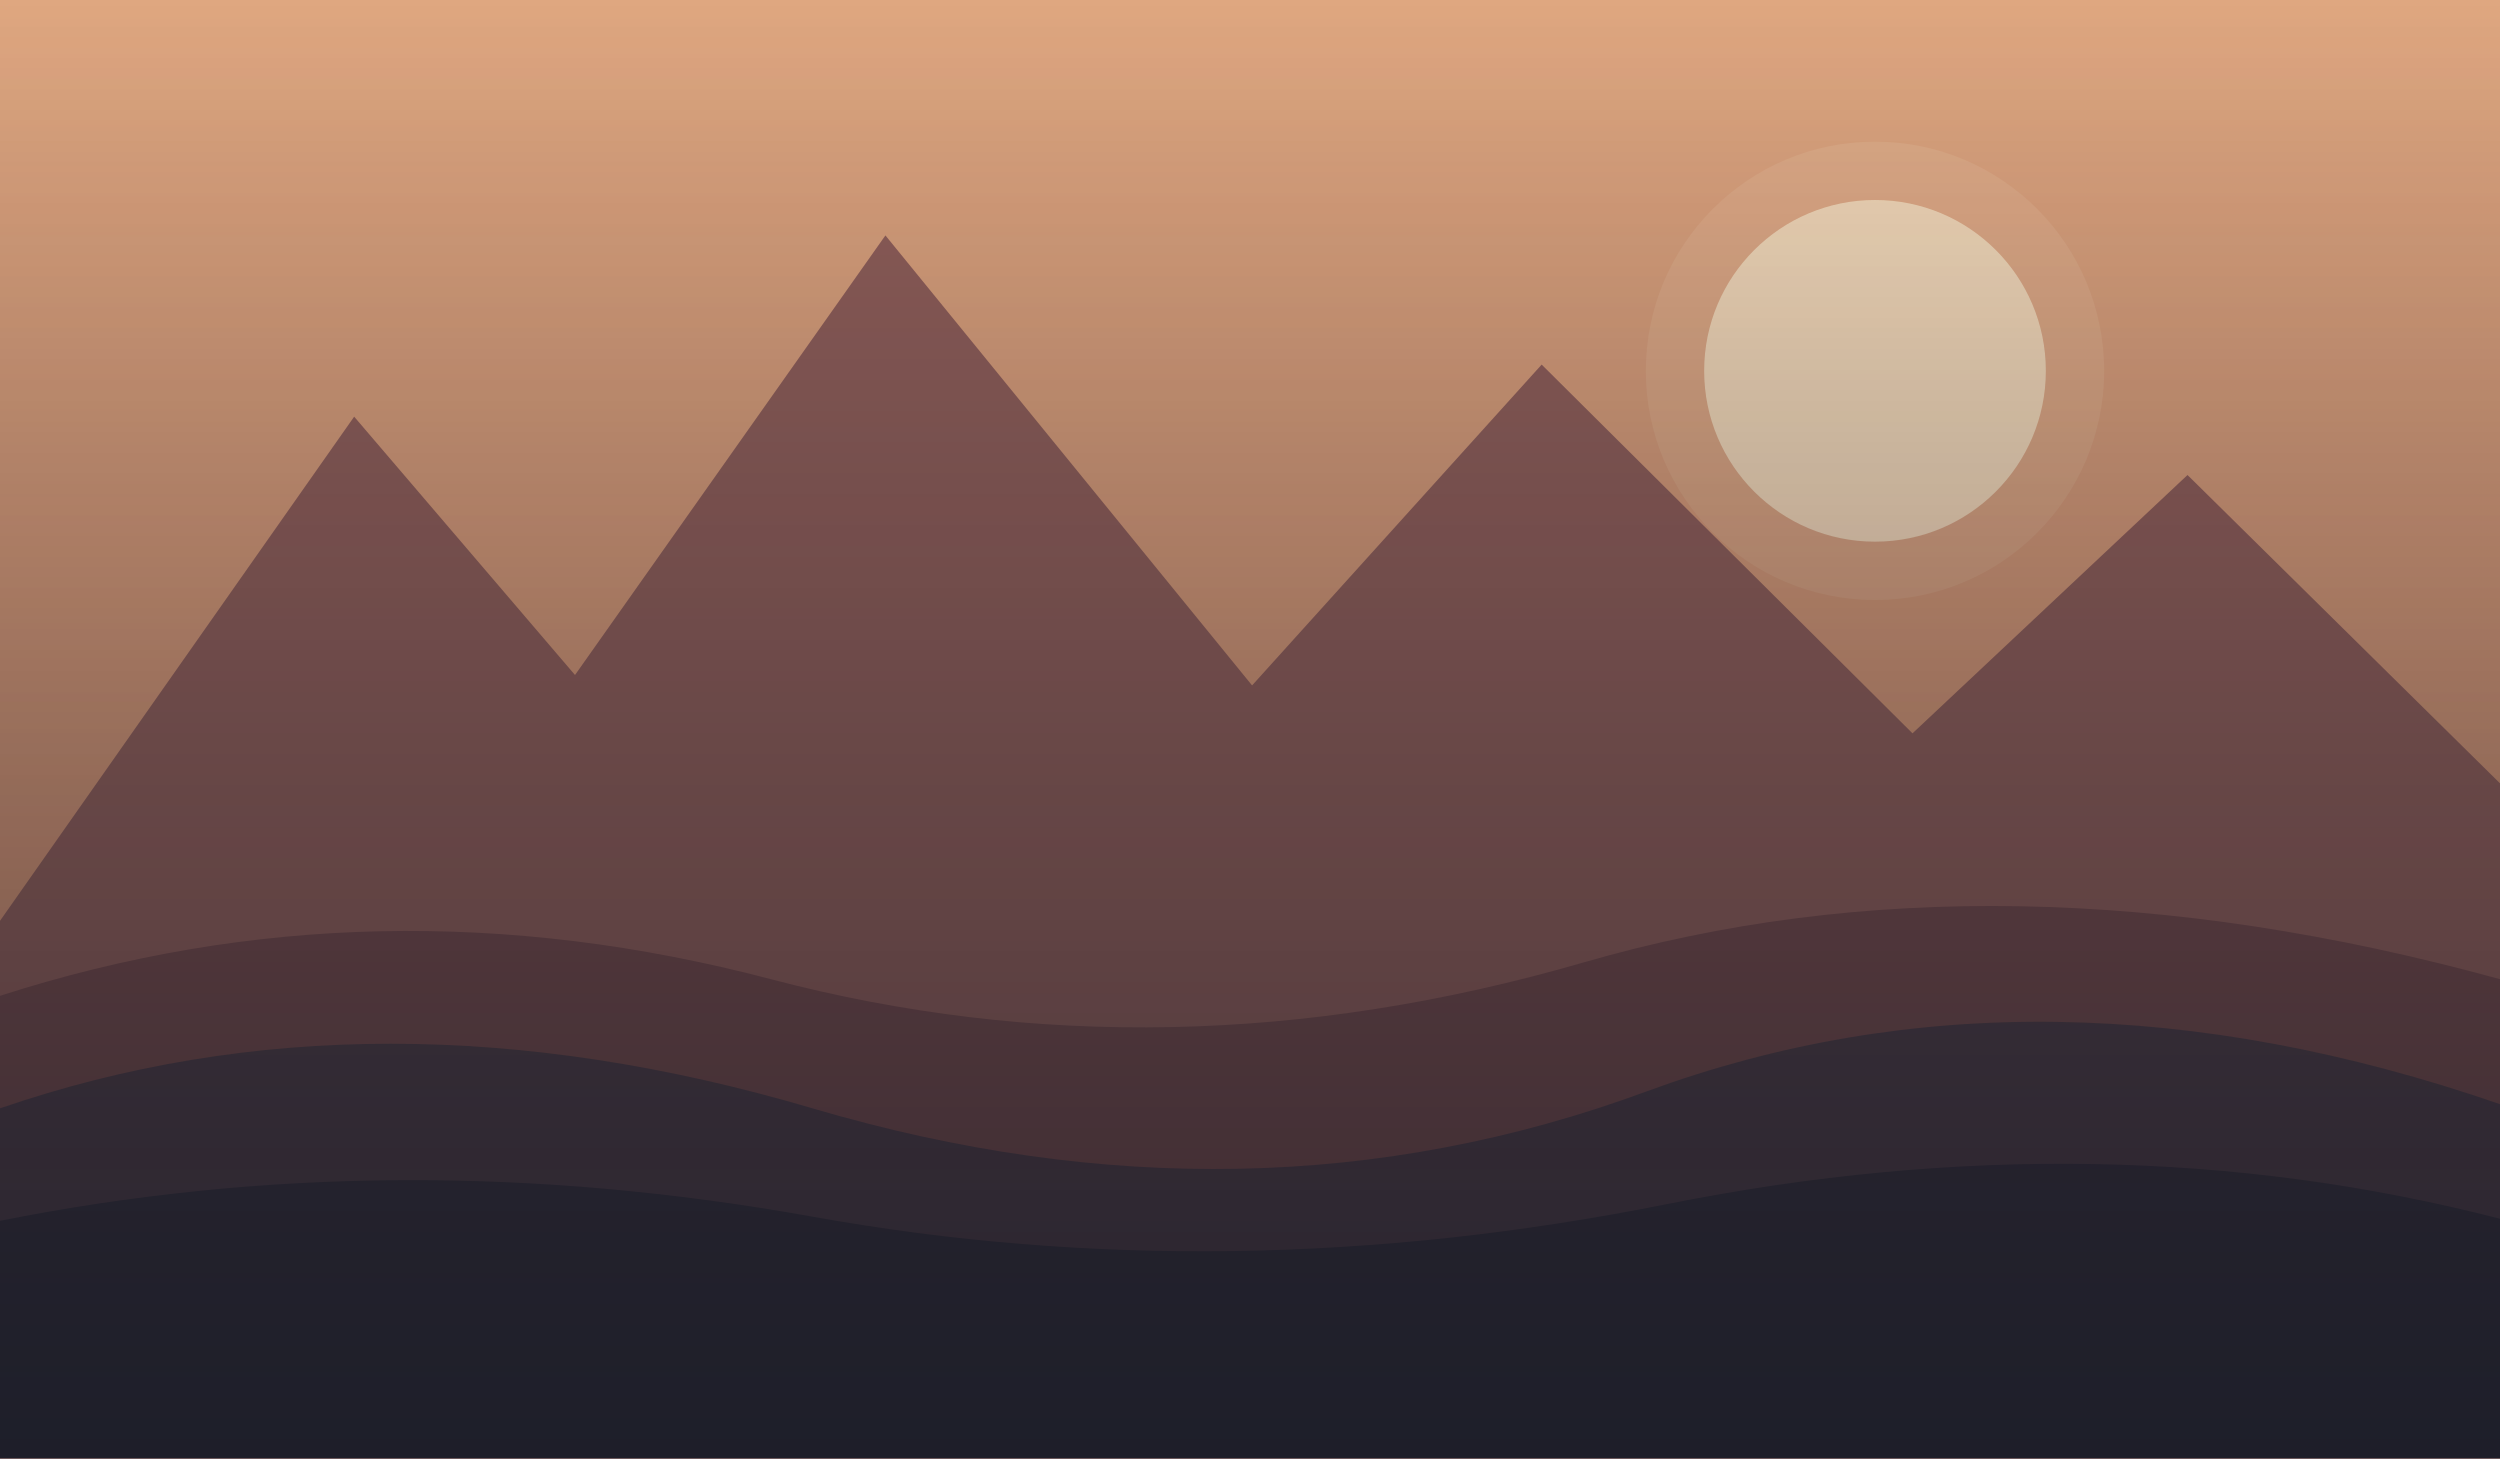
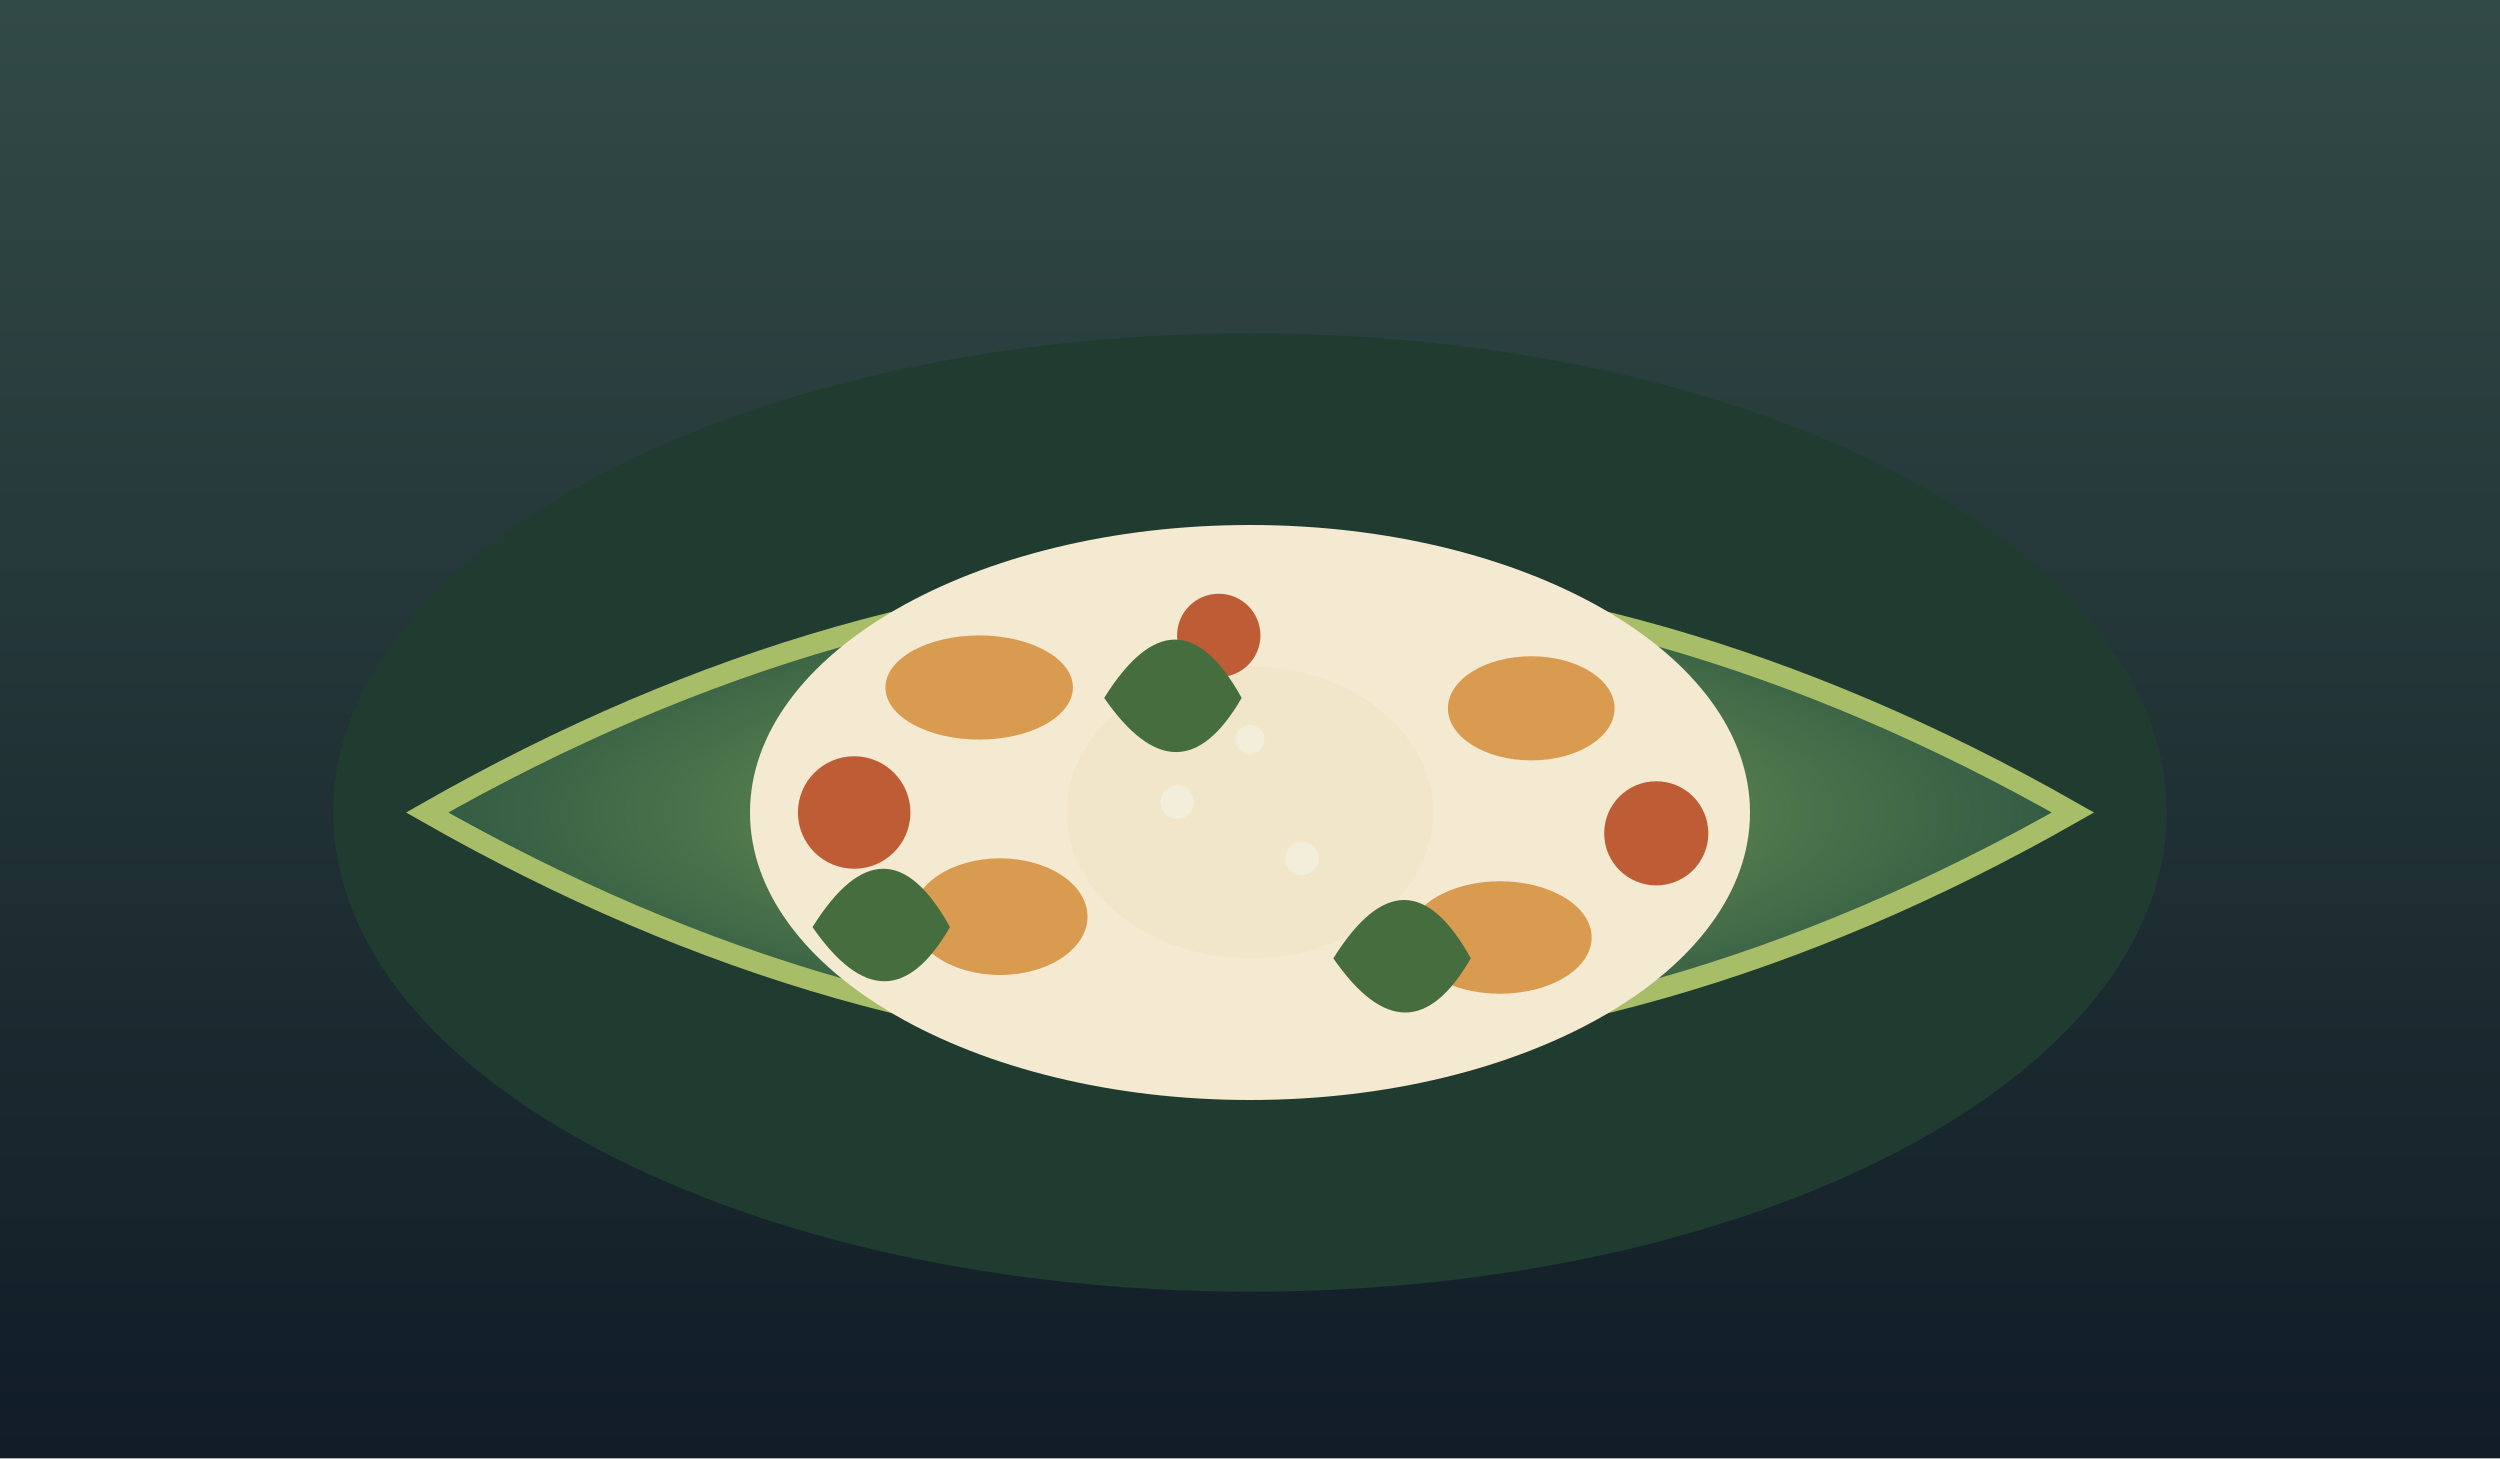
<svg xmlns="http://www.w3.org/2000/svg" viewBox="0 0 1200 700" preserveAspectRatio="xMidYMid slice">
  <defs>
-     <linearGradient id="sky" x2="0" y2="1">
-       <stop stop-color="#dfa780" />
-       <stop offset="1" stop-color="#c27e66" />
+     <linearGradient id="bg" x2="0" y2="1">
+       <stop stop-color="#324a46" />
+       <stop offset="1" stop-color="#111c26" />
    </linearGradient>
-     <linearGradient id="shade" x2="0" y2="1">
-       <stop stop-color="#08111c" stop-opacity="0" />
-       <stop offset="1" stop-color="#08111c" stop-opacity=".55" />
-     </linearGradient>
+     <radialGradient id="leaf">
+       <stop stop-color="#80a85b" />
+       <stop offset="1" stop-color="#315a43" />
+     </radialGradient>
  </defs>
-   <rect width="1200" height="700" fill="url(#sky)" />
-   <circle cx="900" cy="178" r="82" fill="#fff4d6" fill-opacity=".62" />
-   <circle cx="900" cy="178" r="110" fill="#fff4d6" fill-opacity=".10" />
-   <path d="M0 442 L170 200 276 324 425 113 601 329 740 175 918 352 1050 228 1200 376 V700 H0Z" fill="#8f5d58" />
-   <path d="M0 478 Q180 420 370 470 T760 462 T1200 470 V700 H0Z" fill="#74494a" />
-   <path d="M0 532 Q180 470 390 532 T790 524 T1200 530 V700 H0Z" fill="#493943" fill-opacity=".84" />
-   <path d="M0 586 Q190 548 390 584 T800 578 T1200 585 V700 H0Z" fill="#101a28" fill-opacity=".34" />
-   <rect width="1200" height="700" fill="url(#shade)" />
+   <rect width="1200" height="700" fill="url(#bg)" />
+   <ellipse cx="600" cy="390" rx="440" ry="230" fill="#203c30" />
+   <path d="M205 390Q600 165 995 390Q600 615 205 390Z" fill="url(#leaf)" stroke="#a7bd68" stroke-width="10" />
+   <ellipse cx="600" cy="390" rx="240" ry="138" fill="#f4ead1" />
+   <ellipse cx="600" cy="390" rx="88" ry="70" fill="#f1e6ca" />
+   <g fill="#d99b50">
+     <ellipse cx="470" cy="330" rx="45" ry="25" />
+     <ellipse cx="735" cy="340" rx="40" ry="25" />
+     <ellipse cx="480" cy="440" rx="42" ry="28" />
+     <ellipse cx="720" cy="450" rx="44" ry="27" />
+   </g>
+   <g fill="#be5d35">
+     <circle cx="410" cy="390" r="27" />
+     <circle cx="795" cy="400" r="25" />
+     <circle cx="585" cy="305" r="20" />
+   </g>
+   <g fill="#466d3d">
+     <path d="M530 335q35-56 66 0q-30 52-66 0" />
+     <path d="M640 460q35-56 66 0q-30 52-66 0" />
+     <path d="M390 445q35-56 66 0q-30 52-66 0" />
+   </g>
+   <g fill="#f4f0df" opacity=".8">
+     <circle cx="565" cy="385" r="8" />
+     <circle cx="625" cy="412" r="8" />
+     <circle cx="600" cy="355" r="7" />
+   </g>
</svg>
